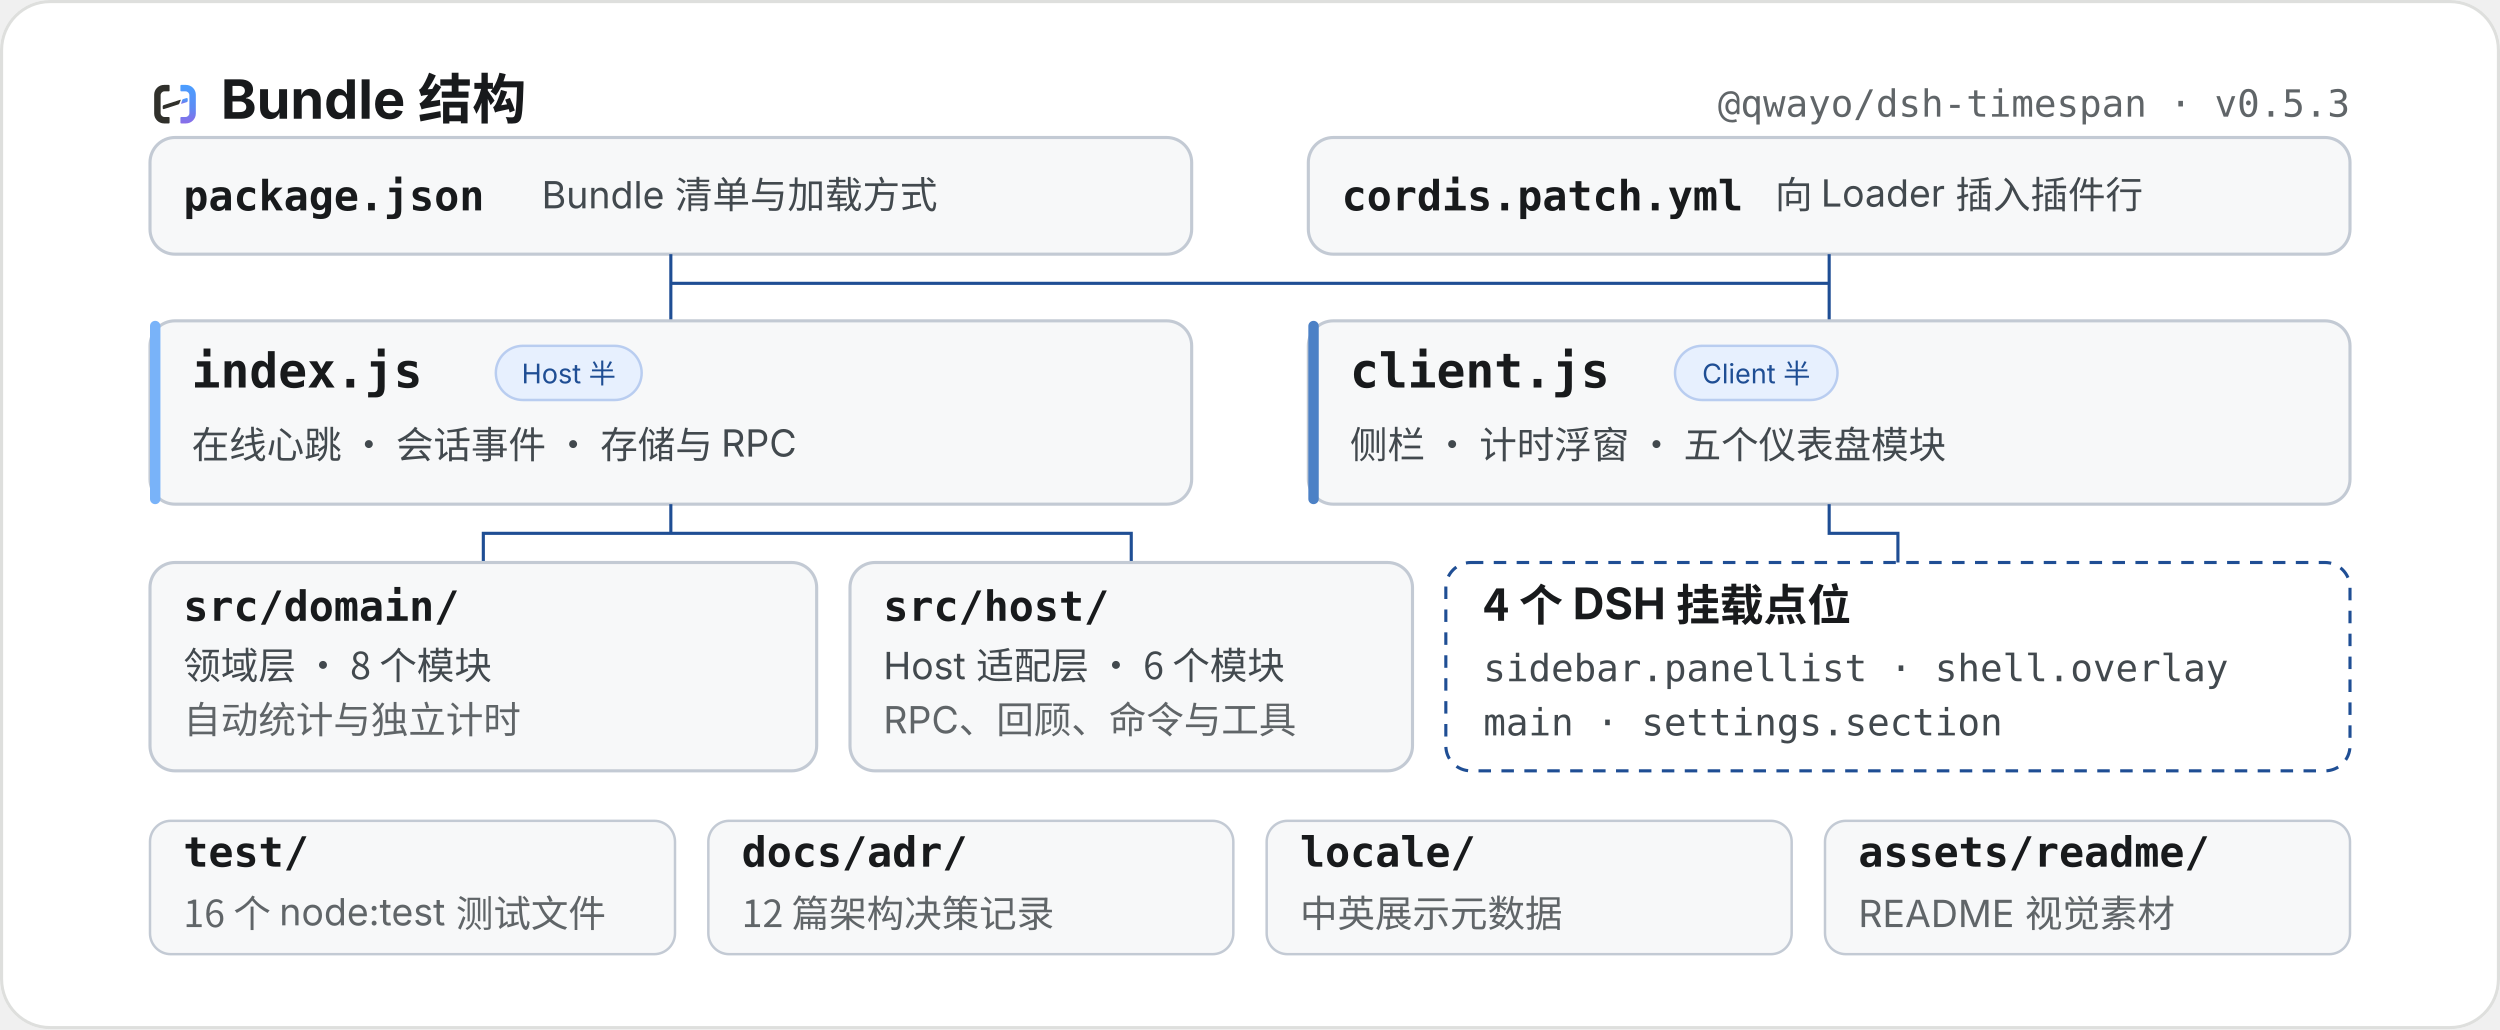
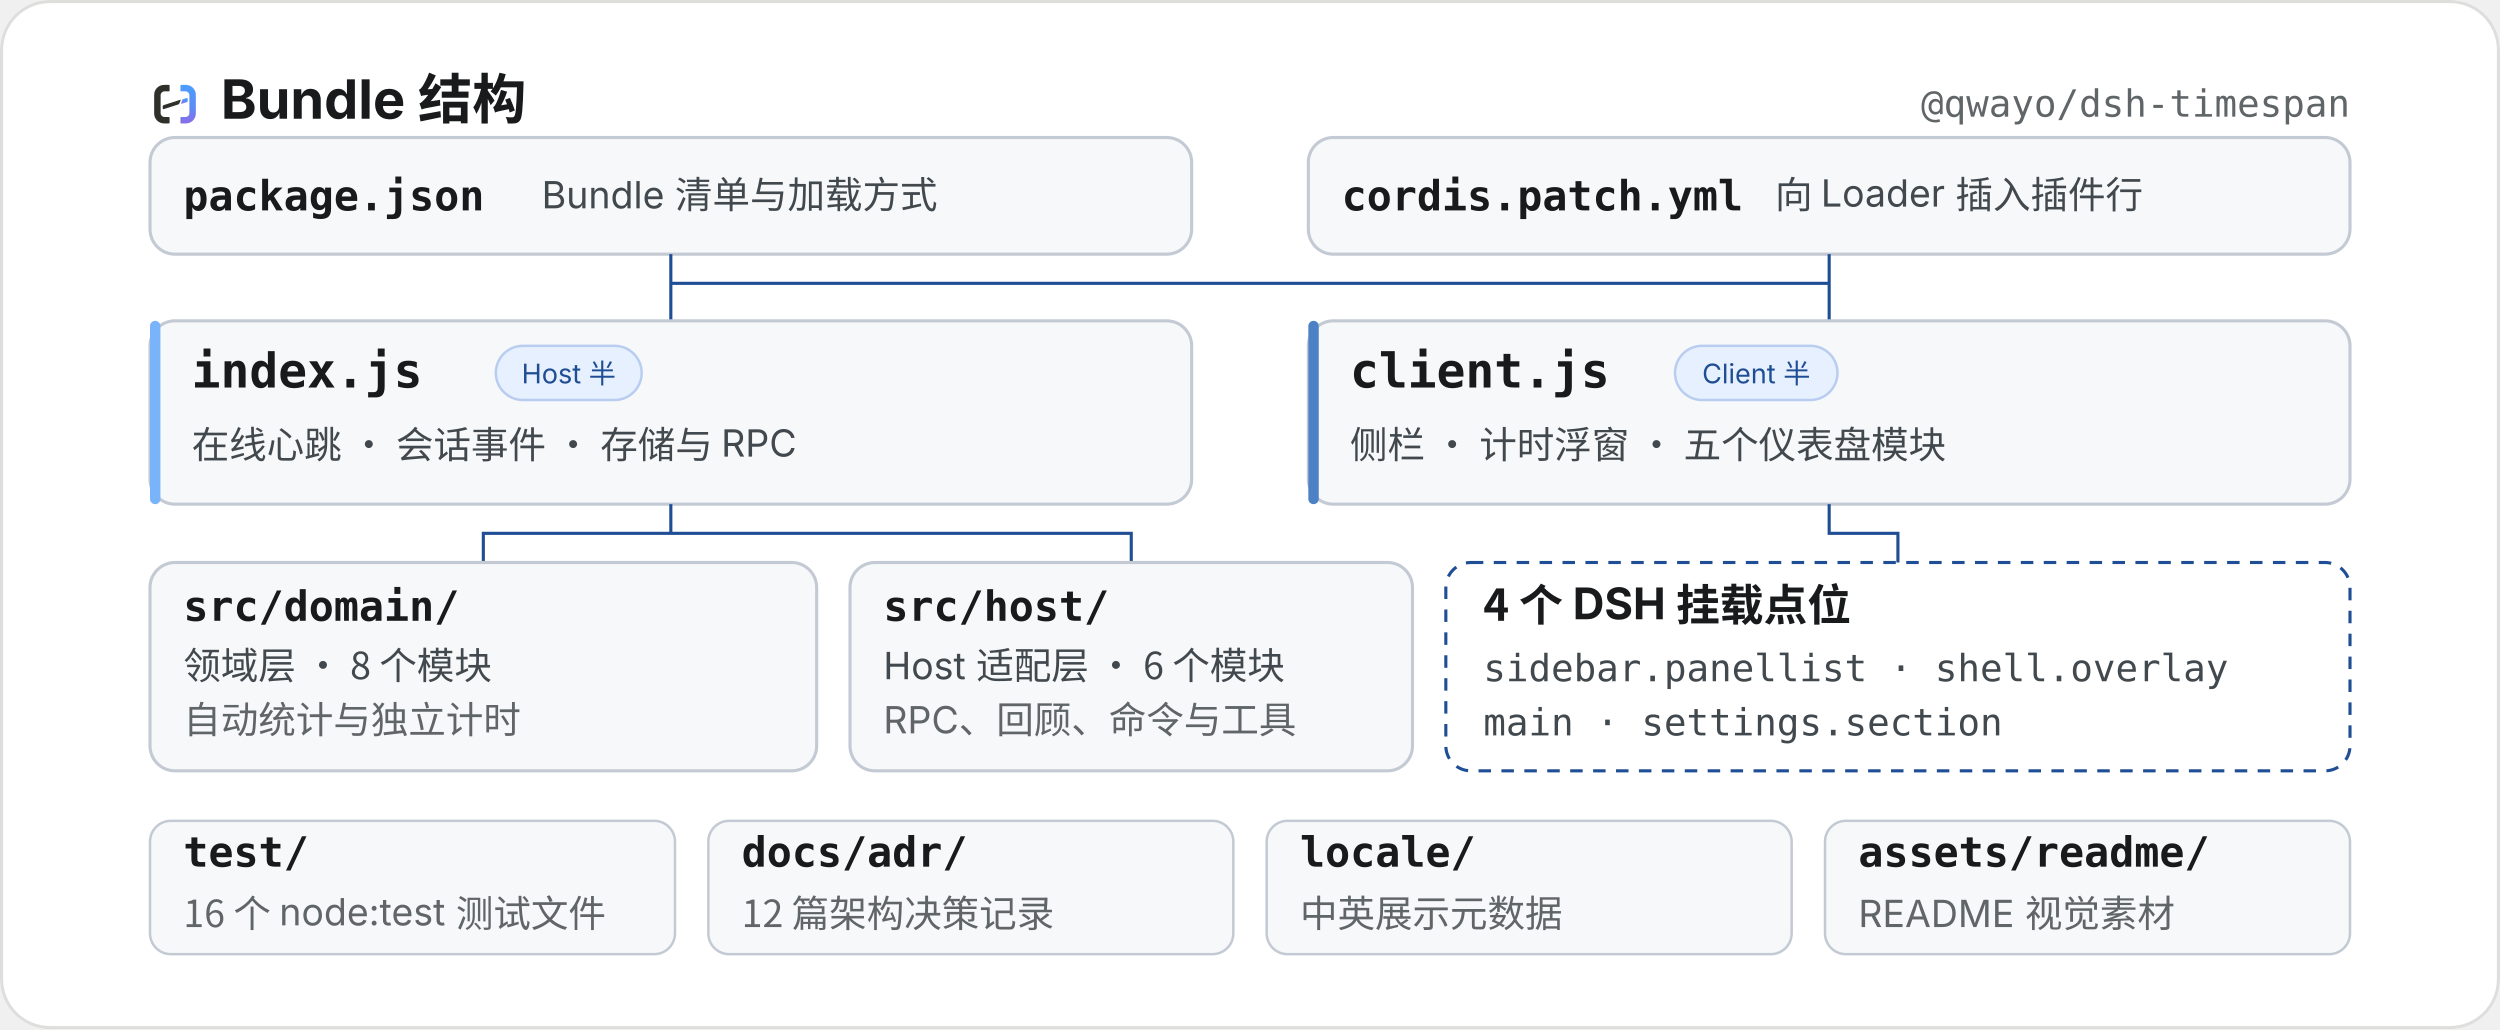
<svg xmlns="http://www.w3.org/2000/svg" xml:lang="zh-CN" width="1200" height="494" viewBox="0 0 1200 494" role="img" aria-labelledby="struct-title struct-desc">
  <defs>
    <linearGradient id="timespan-accent" x2="0" y2="1">
      <stop stop-color="#4A9EFF" />
      <stop offset=".58" stop-color="#5D8BF4" />
      <stop offset="1" stop-color="#8A6CE8" />
    </linearGradient>
    <g id="timespan-mark" fill="#30302b">
      <path d="M9 2.75H6.75A4.75 4.75 0 0 0 2 7.5v9a4.75 4.75 0 0 0 4.75 4.75H9q.4 0 .4-.4v-2.3q0-.4-.4-.4H6.95a1.85 1.85 0 0 1-1.85-1.85V7.7a1.85 1.85 0 0 1 1.85-1.85H9q.4 0 .4-.4v-2.3q0-.4-.4-.4Z" />
      <path d="M9 2.75H6.75A4.75 4.75 0 0 0 2 7.5v9a4.75 4.75 0 0 0 4.75 4.75H9q.4 0 .4-.4v-2.3q0-.4-.4-.4H6.95a1.85 1.85 0 0 1-1.85-1.85V7.7a1.85 1.85 0 0 1 1.85-1.85H9q.4 0 .4-.4v-2.3q0-.4-.4-.4Z" transform="translate(24) scale(-1 1)" fill="url(#timespan-accent)" />
      <path d="M6.1 13.05q0-.45.45-.59l7.98-2.57q.33-.11.19.21l-.63 1.58q-.13.33-.46.44l-6.88 2.21q-.65.21-.65-.44Z" />
      <path d="M15.49 9.94q.1-.26.37-.35l1.54-.49q.7-.22.7.52v.81q0 .45-.44.59l-2.54.81q-.29.09-.17-.2Z" fill="url(#timespan-accent)" />
    </g>
  </defs>
  <rect width="1200" height="494" rx="24" fill="#ffffff" />
  <rect x="0.75" y="0.75" width="1198.5" height="492.5" rx="23.25" fill="none" stroke="#dedfdd" stroke-width="1.5" />
  <g font-family="-apple-system, BlinkMacSystemFont, 'Segoe UI', 'PingFang SC', 'Microsoft YaHei', sans-serif">
    <g transform="translate(72 40)">
      <use href="#timespan-mark" transform="translate(0 -2)" />
      <text x="34" y="17" font-size="26" font-weight="700" fill="#181a1c">Bundle 结构</text>
-       <text x="1056" y="16" text-anchor="end" font-size="18" fill="#606568" font-family="ui-monospace, 'Cascadia Mono', Consolas, 'SFMono-Regular', Menlo, monospace">@qwayo/dsh-timespan · v0.5.3</text>
+       <text x="1056" y="16" text-anchor="end" font-size="18" fill="#606568" font-family="ui-monospace, 'Cascadia Mono', Consolas, 'SFMono-Regular', Menlo, monospace">@qwayo/dsh-timespan</text>
    </g>
    <g id="root-row">
      <rect x="72" y="66" width="500" height="56" rx="12" fill="#f7f8f9" stroke="#c3cad4" stroke-width="1.5" />
      <text x="88" y="101" font-size="20" font-weight="700" fill="#181a1c" font-family="ui-monospace, 'Cascadia Mono', Consolas, 'SFMono-Regular', Menlo, monospace">package.json</text>
      <text x="260" y="100" font-size="18" fill="#42494e">Bundle 清单与加载方式</text>
      <rect x="628" y="66" width="500" height="56" rx="12" fill="#f7f8f9" stroke="#c3cad4" stroke-width="1.5" />
      <text x="644" y="101" font-size="20" font-weight="700" fill="#181a1c" font-family="ui-monospace, 'Cascadia Mono', Consolas, 'SFMono-Regular', Menlo, monospace">cordis.patch.yml</text>
      <text x="852" y="100" font-size="18" fill="#42494e">向 Loader 插入插件行</text>
    </g>
    <path d="M322 122 V136 M878 122 V136 M322 136 H878 M322 136 V154 M878 136 V154" fill="none" stroke="#1f4e94" stroke-width="1.5" />
    <g id="entry-row">
      <rect x="72" y="154" width="500" height="88" rx="12" fill="#f7f8f9" stroke="#c3cad4" stroke-width="1.5" />
      <rect x="72" y="154" width="5" height="88" rx="2.5" fill="#79B3F9" />
      <text x="92" y="186" font-size="23" font-weight="700" fill="#181a1c" font-family="ui-monospace, 'Cascadia Mono', Consolas, 'SFMono-Regular', Menlo, monospace">index.js</text>
      <rect x="238" y="166" width="70" height="26" rx="13" fill="#e7f0fe" stroke="#b9cdf0" stroke-width="1.2" />
      <text x="273" y="184" text-anchor="middle" font-size="13" fill="#1f4e94">Host 半</text>
      <text x="92" y="220" font-size="18" fill="#42494e">在线心跳 · 会话事件 · 存储与 RPC</text>
      <rect x="628" y="154" width="500" height="88" rx="12" fill="#f7f8f9" stroke="#c3cad4" stroke-width="1.5" />
      <rect x="628" y="154" width="5" height="88" rx="2.5" fill="#4c81c6" />
      <text x="648" y="186" font-size="23" font-weight="700" fill="#181a1c" font-family="ui-monospace, 'Cascadia Mono', Consolas, 'SFMono-Regular', Menlo, monospace">client.js</text>
      <rect x="804" y="166" width="78" height="26" rx="13" fill="#e7f0fe" stroke="#b9cdf0" stroke-width="1.2" />
      <text x="843" y="184" text-anchor="middle" font-size="13" fill="#1f4e94">Client 半</text>
      <text x="648" y="220" font-size="18" fill="#42494e">侧栏 · 计时浮窗 · 五个仪表盘模块</text>
    </g>
    <path d="M322 242 V256 M232 270 V256 H543 V270 M878 242 V256 H911 V270" fill="none" stroke="#1f4e94" stroke-width="1.5" />
    <g id="module-row">
      <rect x="72" y="270" width="320" height="100" rx="12" fill="#f7f8f9" stroke="#c3cad4" stroke-width="1.5" />
      <text x="88" y="298" font-size="20" font-weight="700" fill="#181a1c" font-family="ui-monospace, 'Cascadia Mono', Consolas, 'SFMono-Regular', Menlo, monospace">src/domain/</text>
      <text x="88" y="326" font-size="18" fill="#42494e">领域层 · 8 个模块</text>
      <text x="88" y="352" font-size="18" fill="#606568">自动统计与独立计时</text>
      <rect x="408" y="270" width="270" height="100" rx="12" fill="#f7f8f9" stroke="#c3cad4" stroke-width="1.5" />
      <text x="424" y="298" font-size="20" font-weight="700" fill="#181a1c" font-family="ui-monospace, 'Cascadia Mono', Consolas, 'SFMono-Regular', Menlo, monospace">src/host/</text>
      <text x="424" y="326" font-size="18" fill="#42494e">Host 适配层 · 6 个模块</text>
      <text x="424" y="352" font-size="18" fill="#606568">RPC、回顾、命令与工具</text>
      <rect x="694" y="270" width="434" height="100" rx="12" fill="none" stroke="#1f4e94" stroke-width="1.5" stroke-dasharray="6 5" />
      <text x="712" y="298" font-size="21" font-weight="700" fill="#181a1c">4 个 DSH 挂载点位</text>
      <text x="712" y="327" font-size="18" fill="#42494e" font-family="ui-monospace, 'Cascadia Mono', Consolas, 'SFMono-Regular', Menlo, monospace">sidebar.panellist · shell.overlay</text>
      <text x="712" y="353" font-size="18" fill="#42494e" font-family="ui-monospace, 'Cascadia Mono', Consolas, 'SFMono-Regular', Menlo, monospace">main · settings.section</text>
    </g>
    <g id="support-row">
      <rect x="72" y="394" width="252" height="64" rx="10" fill="#f7f8f9" stroke="#c3cad4" stroke-width="1.2" />
      <text x="88" y="416" font-size="20" font-weight="700" fill="#181a1c" font-family="ui-monospace, 'Cascadia Mono', Consolas, 'SFMono-Regular', Menlo, monospace">test/</text>
      <text x="88" y="445" font-size="18" fill="#606568">16 个 node:test 测试文件</text>
      <rect x="340" y="394" width="252" height="64" rx="10" fill="#f7f8f9" stroke="#c3cad4" stroke-width="1.2" />
      <text x="356" y="416" font-size="20" font-weight="700" fill="#181a1c" font-family="ui-monospace, 'Cascadia Mono', Consolas, 'SFMono-Regular', Menlo, monospace">docs/adr/</text>
      <text x="356" y="445" font-size="18" fill="#606568">12 篇架构决策记录</text>
      <rect x="608" y="394" width="252" height="64" rx="10" fill="#f7f8f9" stroke="#c3cad4" stroke-width="1.2" />
      <text x="624" y="416" font-size="20" font-weight="700" fill="#181a1c" font-family="ui-monospace, 'Cascadia Mono', Consolas, 'SFMono-Regular', Menlo, monospace">locale/</text>
      <text x="624" y="445" font-size="18" fill="#606568">中英展示元数据</text>
      <rect x="876" y="394" width="252" height="64" rx="10" fill="#f7f8f9" stroke="#c3cad4" stroke-width="1.2" />
      <text x="892" y="416" font-size="20" font-weight="700" fill="#181a1c" font-family="ui-monospace, 'Cascadia Mono', Consolas, 'SFMono-Regular', Menlo, monospace">assets/readme/</text>
      <text x="892" y="445" font-size="18" fill="#606568">README 视觉素材</text>
    </g>
  </g>
</svg>
